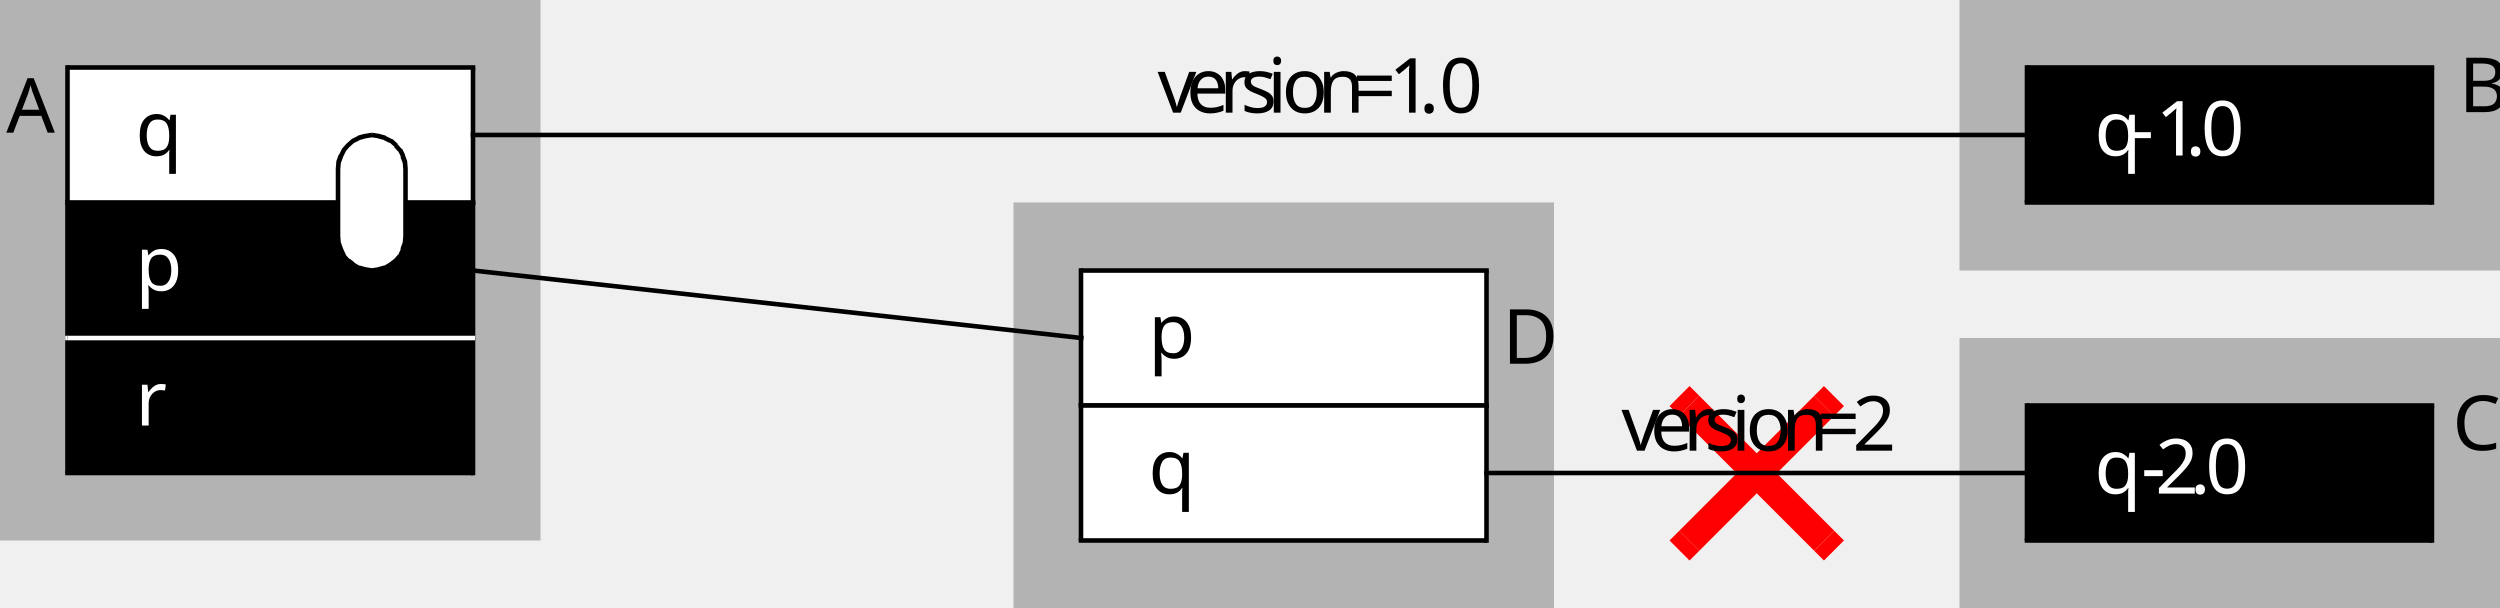
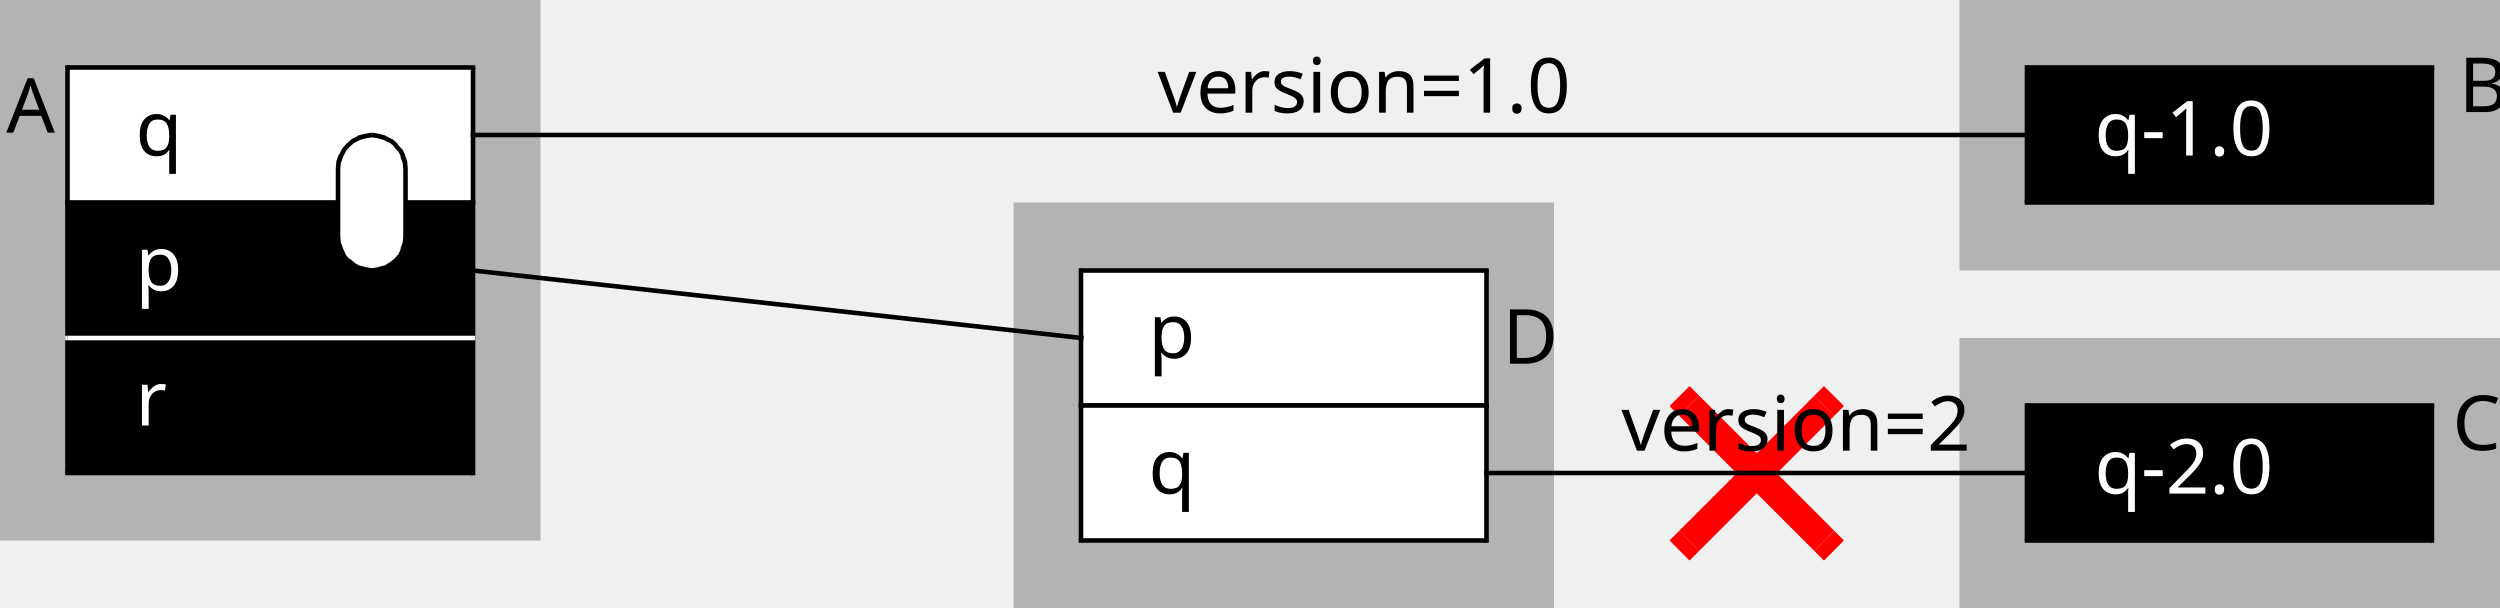
- <svg xmlns="http://www.w3.org/2000/svg" version="1.1" id="Layer_1" x="0px" y="0px" width="262.26px" height="63.779px" viewBox="0 0 262.26 63.779" style="enable-background:new 0 0 262.26 63.779;" xml:space="preserve">
-   <polyline style="fill:#FF0000;" points="176.16,55.68 175.14,56.699 177.24,58.8 178.26,57.779 " />
-   <polyline style="fill:#FF0000;" points="190.319,41.52 191.34,40.5 193.439,42.6 192.42,43.619 " />
-   <polyline style="fill:#FF0000;" points="176.16,55.68 178.26,57.779 192.42,43.619 190.319,41.52 " />
-   <polyline style="fill:#FF0000;" points="178.26,41.52 177.24,40.5 175.14,42.6 176.16,43.619 " />
-   <polyline style="fill:#FF0000;" points="192.42,55.68 193.439,56.699 191.34,58.8 190.319,57.779 " />
-   <polyline style="fill:#FF0000;" points="178.26,41.52 176.16,43.619 190.319,57.779 192.42,55.68 " />
-   <rect x="106.32" y="21.239" style="fill:#B3B3B3;" width="56.7" height="42.54" />
-   <rect x="205.56" style="fill:#B3B3B3;" width="56.7" height="28.38" />
-   <rect x="205.56" y="35.46" style="fill:#B3B3B3;" width="56.7" height="28.319" />
-   <rect style="fill:#B3B3B3;" width="56.7" height="56.699" />
-   <text transform="matrix(1 0 0 1 257.9395 11.7598)" style="font-family:'ProductusSemibold'; font-size:7.98;">B</text>
-   <text transform="matrix(1 0 0 1 0.6597 13.9199)" style="font-family:'ProductusSemibold'; font-size:7.98;">A</text>
+ <svg xmlns="http://www.w3.org/2000/svg" version="1.1" id="Layer_1" x="0px" y="0px" width="262.26px" height="63.779px" viewBox="0 0 262.26 63.779" enable-background="new 0 0 262.26 63.779" xml:space="preserve">
+   <polyline fill="#FF0000" points="176.16,55.68 175.14,56.699 177.24,58.8 178.26,57.779 " />
+   <polyline fill="#FF0000" points="190.319,41.52 191.34,40.5 193.438,42.6 192.42,43.619 " />
+   <polyline fill="#FF0000" points="176.16,55.68 178.26,57.779 192.42,43.619 190.319,41.52 " />
+   <polyline fill="#FF0000" points="178.26,41.52 177.24,40.5 175.14,42.6 176.16,43.619 " />
+   <polyline fill="#FF0000" points="192.42,55.68 193.438,56.699 191.34,58.8 190.319,57.779 " />
+   <polyline fill="#FF0000" points="178.26,41.52 176.16,43.619 190.319,57.779 192.42,55.68 " />
+   <rect x="106.32" y="21.239" fill="#B3B3B3" width="56.701" height="42.54" />
+   <rect x="205.56" y="0" fill="#B3B3B3" width="56.7" height="28.38" />
+   <rect x="205.56" y="35.46" fill="#B3B3B3" width="56.7" height="28.319" />
+   <rect y="0" fill="#B3B3B3" width="56.7" height="56.699" />
+   <text transform="matrix(1 0 0 1 257.9395 11.7595)" font-family="'ProductusSemibold'" font-size="7.98">B</text>
+   <text transform="matrix(1 0 0 1 0.6597 13.9197)" font-family="'ProductusSemibold'" font-size="7.98">A</text>
  <rect x="7.08" y="21.239" width="42.54" height="14.221" />
  <rect x="7.08" y="21" width="42.78" height="0.479" />
  <rect x="49.38" y="21.239" width="0.48" height="14.46" />
-   <rect x="6.84" y="35.22" width="42.78" height="0.479" />
+   <rect x="6.84" y="35.219" width="42.78" height="0.479" />
  <rect x="6.84" y="21" width="0.48" height="14.46" />
-   <text transform="matrix(1 0 0 1 14.2197 30.4795)" style="fill:#FFFFFF; font-family:'ProductusBook'; font-size:7.98;">p</text>
+   <text transform="matrix(1 0 0 1 14.2197 30.4792)" fill="#FFFFFF" font-family="'ProductusBook'" font-size="7.98">p</text>
  <rect x="212.64" y="7.079" width="42.48" height="14.16" />
-   <rect x="212.64" y="6.84" width="42.72" height="0.479" />
+   <rect x="212.64" y="6.84" width="42.721" height="0.479" />
  <rect x="254.88" y="7.079" width="0.479" height="14.4" />
  <rect x="212.399" y="21" width="42.721" height="0.479" />
-   <rect x="212.399" y="6.84" width="0.48" height="14.399" />
-   <text transform="matrix(1 0 0 1 219.7197 16.3193)">
-     <tspan x="0" y="0" style="fill:#FFFFFF; font-family:'ProductusBook'; font-size:7.98;">q</tspan>
-     <tspan x="3.663" y="0" style="fill:#FFFFFF; font-family:'ProductusBook'; font-size:7.98;">-</tspan>
-     <tspan x="6.416" y="0" style="fill:#FFFFFF; font-family:'ProductusBook'; font-size:7.98;">1</tspan>
-     <tspan x="9.544" y="0" style="fill:#FFFFFF; font-family:'ProductusBook'; font-size:7.98;">.</tspan>
-     <tspan x="11.164" y="0" style="fill:#FFFFFF; font-family:'ProductusBook'; font-size:7.98;">0</tspan>
-   </text>
-   <rect x="7.08" y="7.079" style="fill:#FFFFFF;" width="42.54" height="14.16" />
+   <rect x="212.399" y="6.84" width="0.479" height="14.399" />
+   <text transform="matrix(1 0 0 1 219.7197 16.3191)" fill="#FFFFFF" font-family="'ProductusBook'" font-size="7.98">q-1.0</text>
+   <rect x="7.08" y="7.079" fill="#FFFFFF" width="42.54" height="14.16" />
  <rect x="7.08" y="6.84" width="42.78" height="0.479" />
  <rect x="49.38" y="7.079" width="0.48" height="14.4" />
  <rect x="6.84" y="21" width="42.78" height="0.479" />
  <rect x="6.84" y="6.84" width="0.48" height="14.399" />
-   <text transform="matrix(1 0 0 1 14.2197 16.3193)" style="font-family:'ProductusOSGiBookc'; font-size:7.98;">q</text>
-   <polyline style="fill-rule:evenodd;clip-rule:evenodd;fill:#FFFFFF;" points="39,14.159 38.28,14.279 37.62,14.46 37.02,14.76   36.48,15.239 36.06,15.72 35.76,16.319 35.52,16.979 35.46,17.699 35.46,24.779 35.52,25.5 35.76,26.159 36.06,26.819 36.48,27.3   37.02,27.72 37.62,28.079 38.28,28.26 39,28.38 39.72,28.26 40.38,28.079 40.98,27.72 41.52,27.3 41.94,26.819 42.24,26.159   42.48,25.5 42.54,24.779 42.54,17.699 42.48,16.979 42.24,16.319 41.94,15.72 41.52,15.239 40.98,14.76 40.38,14.46 39.72,14.279   39,14.159 " />
-   <polyline points="39.06,14.399 38.34,14.52 37.68,14.699 37.74,14.699 37.14,15 37.2,14.939 36.66,15.42 36.24,15.899 36.3,15.84   36,16.439 35.76,17.1 35.76,17.039 35.7,17.76 35.7,17.699 35.7,24.779 35.76,25.5 35.76,25.439 36,26.1 36.3,26.76 36.24,26.699   36.66,27.18 36.66,27.119 37.2,27.539 37.14,27.539 37.74,27.899 37.68,27.84 38.34,28.02 39.06,28.14 39,28.14 39.72,28.02   39.66,28.02 40.32,27.84 40.26,27.899 40.86,27.539 41.4,27.119 41.34,27.18 41.76,26.699 41.76,26.76 42.06,26.1 42,26.1   42.24,25.439 42.24,25.5 42.3,24.779 42.3,17.699 42.3,17.76 42.24,17.039 42.24,17.1 42,16.439 42.06,16.439 41.76,15.84   41.76,15.899 41.34,15.42 41.4,15.42 40.86,14.939 40.86,15 40.26,14.699 40.32,14.699 39.66,14.52 39.72,14.52 39,14.399   39.06,13.92 39.78,14.039 40.44,14.22 40.5,14.279 41.1,14.579 41.16,14.579 41.7,15.06 41.7,15.119 42.12,15.6 42.18,15.6   42.48,16.199 42.48,16.26 42.72,16.92 42.72,16.979 42.78,17.699 42.78,24.84 42.72,25.56 42.72,25.619 42.48,26.279 42.18,26.939   42.12,27 41.7,27.479 41.16,27.899 41.1,27.96 40.5,28.319 40.44,28.319 39.78,28.5 39.06,28.619 39,28.619 38.28,28.5 38.22,28.5   37.56,28.319 37.5,28.319 36.9,27.96 36.9,27.899 36.36,27.479 36.3,27.479 35.88,27 35.88,26.939 35.58,26.279 35.52,26.279   35.28,25.619 35.28,25.56 35.22,24.84 35.22,17.699 35.28,16.979 35.28,16.92 35.52,16.26 35.58,16.199 35.88,15.6 36.3,15.119   36.36,15.06 36.9,14.579 37.5,14.279 37.56,14.22 38.22,14.039 38.28,14.039 39,13.92 " />
+   <text transform="matrix(1 0 0 1 14.2197 16.3191)" font-family="'ProductusOSGiBookc'" font-size="7.98">q</text>
+   <polyline fill="#FFFFFF" points="39,14.159 38.28,14.279 37.62,14.46 37.02,14.76 36.48,15.239 36.06,15.719 35.76,16.319   35.52,16.979 35.46,17.699 35.46,24.779 35.52,25.5 35.76,26.159 36.06,26.819 36.48,27.3 37.02,27.719 37.62,28.079 38.28,28.26   39,28.38 39.72,28.26 40.38,28.079 40.98,27.719 41.52,27.3 41.94,26.819 42.24,26.159 42.48,25.5 42.54,24.779 42.54,17.699   42.48,16.979 42.24,16.319 41.94,15.719 41.52,15.239 40.98,14.76 40.38,14.46 39.72,14.279 39,14.159 " />
+   <polyline points="39.06,14.399 38.34,14.52 37.68,14.699 37.74,14.699 37.14,15 37.2,14.939 36.66,15.42 36.24,15.899 36.3,15.84   36,16.439 35.76,17.1 35.76,17.039 35.7,17.76 35.7,17.699 35.7,24.779 35.76,25.5 35.76,25.439 36,26.1 36.3,26.76 36.24,26.699   36.66,27.18 36.66,27.119 37.2,27.539 37.14,27.539 37.74,27.899 37.68,27.84 38.34,28.02 39.06,28.14 39,28.14 39.72,28.02   39.66,28.02 40.32,27.84 40.26,27.899 40.86,27.539 41.4,27.119 41.34,27.18 41.76,26.699 41.76,26.76 42.06,26.1 42,26.1   42.24,25.439 42.24,25.5 42.3,24.779 42.3,17.699 42.3,17.76 42.24,17.039 42.24,17.1 42,16.439 42.06,16.439 41.76,15.84   41.76,15.899 41.34,15.42 41.4,15.42 40.86,14.939 40.86,15 40.26,14.699 40.32,14.699 39.66,14.52 39.72,14.52 39,14.399   39.06,13.92 39.78,14.039 40.44,14.219 40.5,14.279 41.1,14.579 41.16,14.579 41.7,15.06 41.7,15.119 42.12,15.6 42.18,15.6   42.48,16.199 42.48,16.26 42.72,16.92 42.72,16.979 42.78,17.699 42.78,24.84 42.72,25.56 42.72,25.619 42.48,26.279 42.18,26.939   42.12,27 41.7,27.479 41.16,27.899 41.1,27.96 40.5,28.319 40.44,28.319 39.78,28.5 39.06,28.619 39,28.619 38.28,28.5 38.22,28.5   37.56,28.319 37.5,28.319 36.9,27.96 36.9,27.899 36.36,27.479 36.3,27.479 35.88,27 35.88,26.939 35.58,26.279 35.52,26.279   35.28,25.619 35.28,25.56 35.22,24.84 35.22,17.699 35.28,16.979 35.28,16.92 35.52,16.26 35.58,16.199 35.88,15.6 36.3,15.119   36.36,15.06 36.9,14.579 37.5,14.279 37.56,14.219 38.22,14.039 38.28,14.039 39,13.92 " />
  <polyline points="39,14.399 39.06,14.399 39,13.92 39.06,13.92 " />
-   <text transform="matrix(1 0 0 1 257.2793 47.2197)" style="font-family:'ProductusSemibold'; font-size:7.98;">C</text>
+   <text transform="matrix(1 0 0 1 257.2793 47.2195)" font-family="'ProductusSemibold'" font-size="7.98">C</text>
  <rect x="7.08" y="35.46" width="42.54" height="14.159" />
-   <rect x="7.08" y="35.22" width="42.78" height="0.479" />
+   <rect x="7.08" y="35.219" width="42.78" height="0.479" />
  <rect x="49.38" y="35.46" width="0.48" height="14.399" />
  <rect x="6.84" y="49.38" width="42.78" height="0.479" />
-   <rect x="6.84" y="35.22" width="0.48" height="14.399" />
-   <text transform="matrix(1 0 0 1 14.2197 44.6396)" style="fill:#FFFFFF; font-family:'ProductusBook'; font-size:7.98;">r</text>
-   <rect x="6.84" y="35.22" style="fill:#FFFFFF;" width="0.24" height="0.479" />
-   <rect x="7.08" y="35.22" style="fill:#FFFFFF;" width="42.78" height="0.479" />
+   <rect x="6.84" y="35.219" width="0.48" height="14.399" />
+   <text transform="matrix(1 0 0 1 14.2197 44.6394)" fill="#FFFFFF" font-family="'ProductusBook'" font-size="7.98">r</text>
+   <rect x="6.84" y="35.219" fill="#FFFFFF" width="0.24" height="0.479" />
+   <rect x="7.08" y="35.219" fill="#FFFFFF" width="42.78" height="0.479" />
  <rect x="212.64" y="42.539" width="42.48" height="14.16" />
-   <rect x="212.64" y="42.3" width="42.72" height="0.479" />
+   <rect x="212.64" y="42.3" width="42.721" height="0.479" />
  <rect x="254.88" y="42.539" width="0.479" height="14.4" />
  <rect x="212.399" y="56.46" width="42.721" height="0.479" />
-   <rect x="212.399" y="42.3" width="0.48" height="14.399" />
-   <text transform="matrix(1 0 0 1 219.7197 51.7793)">
-     <tspan x="0" y="0" style="fill:#FFFFFF; font-family:'ProductusBook'; font-size:7.98;">q-</tspan>
-     <tspan x="6.368" y="0" style="fill:#FFFFFF; font-family:'ProductusBook'; font-size:7.98;">2</tspan>
-     <tspan x="10.022" y="0" style="fill:#FFFFFF; font-family:'ProductusBook'; font-size:7.98;">.</tspan>
-     <tspan x="11.635" y="0" style="fill:#FFFFFF; font-family:'ProductusBook'; font-size:7.98;">0</tspan>
-   </text>
-   <rect x="113.399" y="28.38" style="fill:#FFFFFF;" width="42.54" height="14.159" />
+   <rect x="212.399" y="42.3" width="0.479" height="14.399" />
+   <text transform="matrix(1 0 0 1 219.7197 51.7791)" fill="#FFFFFF" font-family="'ProductusBook'" font-size="7.98">q-2.0</text>
+   <rect x="113.399" y="28.38" fill="#FFFFFF" width="42.54" height="14.159" />
  <rect x="113.399" y="28.14" width="42.78" height="0.479" />
  <rect x="155.7" y="28.38" width="0.479" height="14.399" />
  <rect x="113.16" y="42.3" width="42.78" height="0.479" />
-   <rect x="113.16" y="28.14" width="0.48" height="14.399" />
-   <text transform="matrix(1 0 0 1 120.4795 37.5596)" style="font-family:'ProductusOSGiBookc'; font-size:7.98;">p</text>
-   <rect x="113.399" y="42.539" style="fill:#FFFFFF;" width="42.54" height="14.16" />
+   <rect x="113.16" y="28.14" width="0.48" height="14.398" />
+   <text transform="matrix(1 0 0 1 120.4795 37.5593)" font-family="'ProductusOSGiBookc'" font-size="7.98">p</text>
+   <rect x="113.399" y="42.539" fill="#FFFFFF" width="42.54" height="14.16" />
  <rect x="113.399" y="42.3" width="42.78" height="0.479" />
  <rect x="155.7" y="42.539" width="0.479" height="14.4" />
  <rect x="113.16" y="56.46" width="42.78" height="0.479" />
  <rect x="113.16" y="42.3" width="0.48" height="14.399" />
-   <text transform="matrix(1 0 0 1 120.4795 51.7793)" style="font-family:'ProductusOSGiBookc'; font-size:7.98;">q</text>
-   <text transform="matrix(1 0 0 1 157.6191 38.1592)" style="font-family:'ProductusSemibold'; font-size:7.98;">D</text>
+   <text transform="matrix(1 0 0 1 120.4795 51.7791)" font-family="'ProductusOSGiBookc'" font-size="7.98">q</text>
+   <text transform="matrix(1 0 0 1 157.6191 38.1589)" font-family="'ProductusSemibold'" font-size="7.98">D</text>
  <rect x="49.38" y="13.92" width="0.24" height="0.479" />
  <rect x="49.62" y="13.92" width="163.26" height="0.479" />
-   <text transform="matrix(1 0 0 1 121.4395 11.8193)">
-     <tspan x="0" y="0" style="font-family:'ProductusOSGiBookc'; font-size:7.98;">v</tspan>
-     <tspan x="3" y="0" style="font-family:'ProductusOSGiBookc'; font-size:7.98;">e</tspan>
-     <tspan x="6.479" y="0" style="font-family:'ProductusOSGiBookc'; font-size:7.98;">r</tspan>
-     <tspan x="8.698" y="0" style="font-family:'ProductusOSGiBookc'; font-size:7.98;">s</tspan>
-     <tspan x="11.515" y="0" style="font-family:'ProductusOSGiBookc'; font-size:7.98;">i</tspan>
-     <tspan x="13.023" y="0" style="font-family:'ProductusOSGiBookc'; font-size:7.98;">o</tspan>
-     <tspan x="16.798" y="0" style="font-family:'ProductusOSGiBookc'; font-size:7.98;">n</tspan>
-     <tspan x="20.452" y="0" style="font-family:'ProductusOSGiBookc'; font-size:7.98;">=</tspan>
-     <tspan x="24.234" y="0" style="font-family:'ProductusOSGiBookc'; font-size:7.98;">1</tspan>
-     <tspan x="27.411" y="0" style="font-family:'ProductusOSGiBookc'; font-size:7.98;">.0</tspan>
-   </text>
-   <rect x="155.7" y="49.38" width="0.239" height="0.479" />
-   <rect x="155.939" y="49.38" width="56.94" height="0.479" />
-   <text transform="matrix(1 0 0 1 170.0996 47.2793)">
-     <tspan x="0" y="0" style="font-family:'ProductusOSGiBookc'; font-size:7.98;">v</tspan>
-     <tspan x="3" y="0" style="font-family:'ProductusOSGiBookc'; font-size:7.98;">e</tspan>
-     <tspan x="6.479" y="0" style="font-family:'ProductusOSGiBookc'; font-size:7.98;">r</tspan>
-     <tspan x="8.698" y="0" style="font-family:'ProductusOSGiBookc'; font-size:7.98;">s</tspan>
-     <tspan x="11.515" y="0" style="font-family:'ProductusOSGiBookc'; font-size:7.98;">i</tspan>
-     <tspan x="13.023" y="0" style="font-family:'ProductusOSGiBookc'; font-size:7.98;">o</tspan>
-     <tspan x="16.798" y="0" style="font-family:'ProductusOSGiBookc'; font-size:7.98;">n</tspan>
-     <tspan x="20.452" y="0" style="font-family:'ProductusOSGiBookc'; font-size:7.98;">=</tspan>
-     <tspan x="24.234" y="0" style="font-family:'ProductusOSGiBookc'; font-size:7.98;">2</tspan>
-   </text>
-   <polyline points="113.399,35.699 113.64,35.699 113.7,35.22 113.46,35.22 " />
+   <text transform="matrix(1 0 0 1 121.4395 11.8191)" font-family="'ProductusOSGiBookc'" font-size="7.98">version=1.0</text>
+   <rect x="155.7" y="49.38" width="0.238" height="0.479" />
+   <rect x="155.938" y="49.38" width="56.94" height="0.479" />
+   <text transform="matrix(1 0 0 1 170.0996 47.2791)" font-family="'ProductusOSGiBookc'" font-size="7.98">version=2</text>
+   <polyline points="113.399,35.699 113.64,35.699 113.7,35.219 113.46,35.219 " />
  <polyline points="49.62,28.619 49.38,28.619 49.44,28.14 49.68,28.14 " />
-   <polyline points="113.399,35.699 113.46,35.22 49.68,28.14 49.62,28.619 " />
+   <polyline points="113.399,35.699 113.46,35.219 49.68,28.14 49.62,28.619 " />
</svg>
